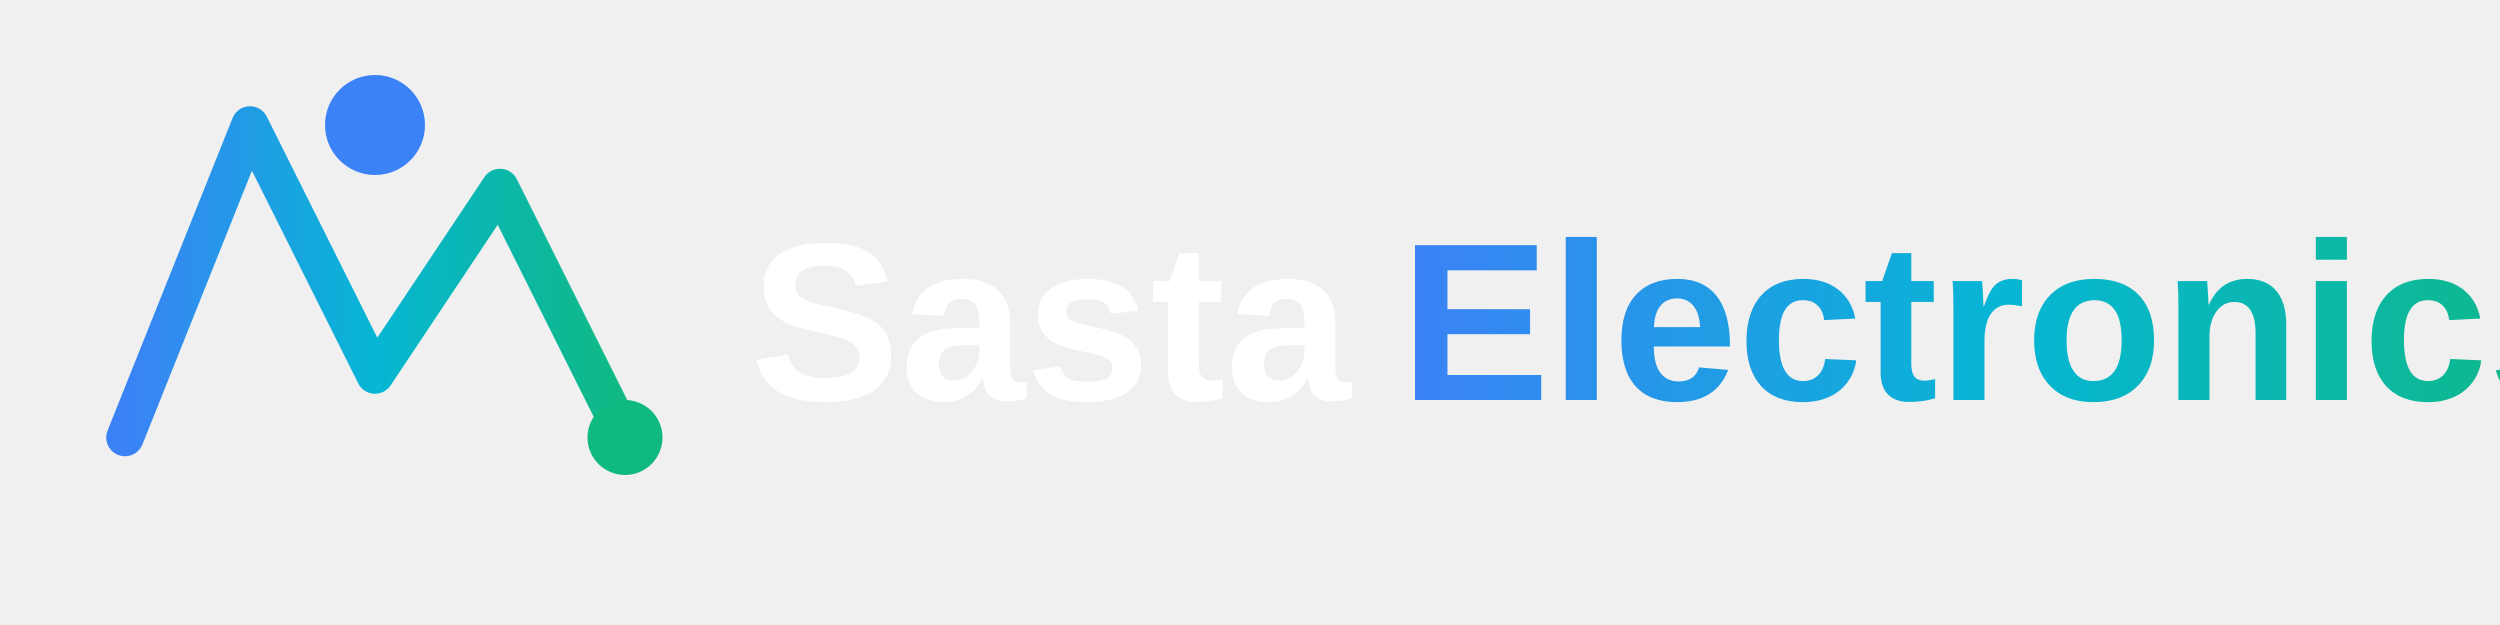
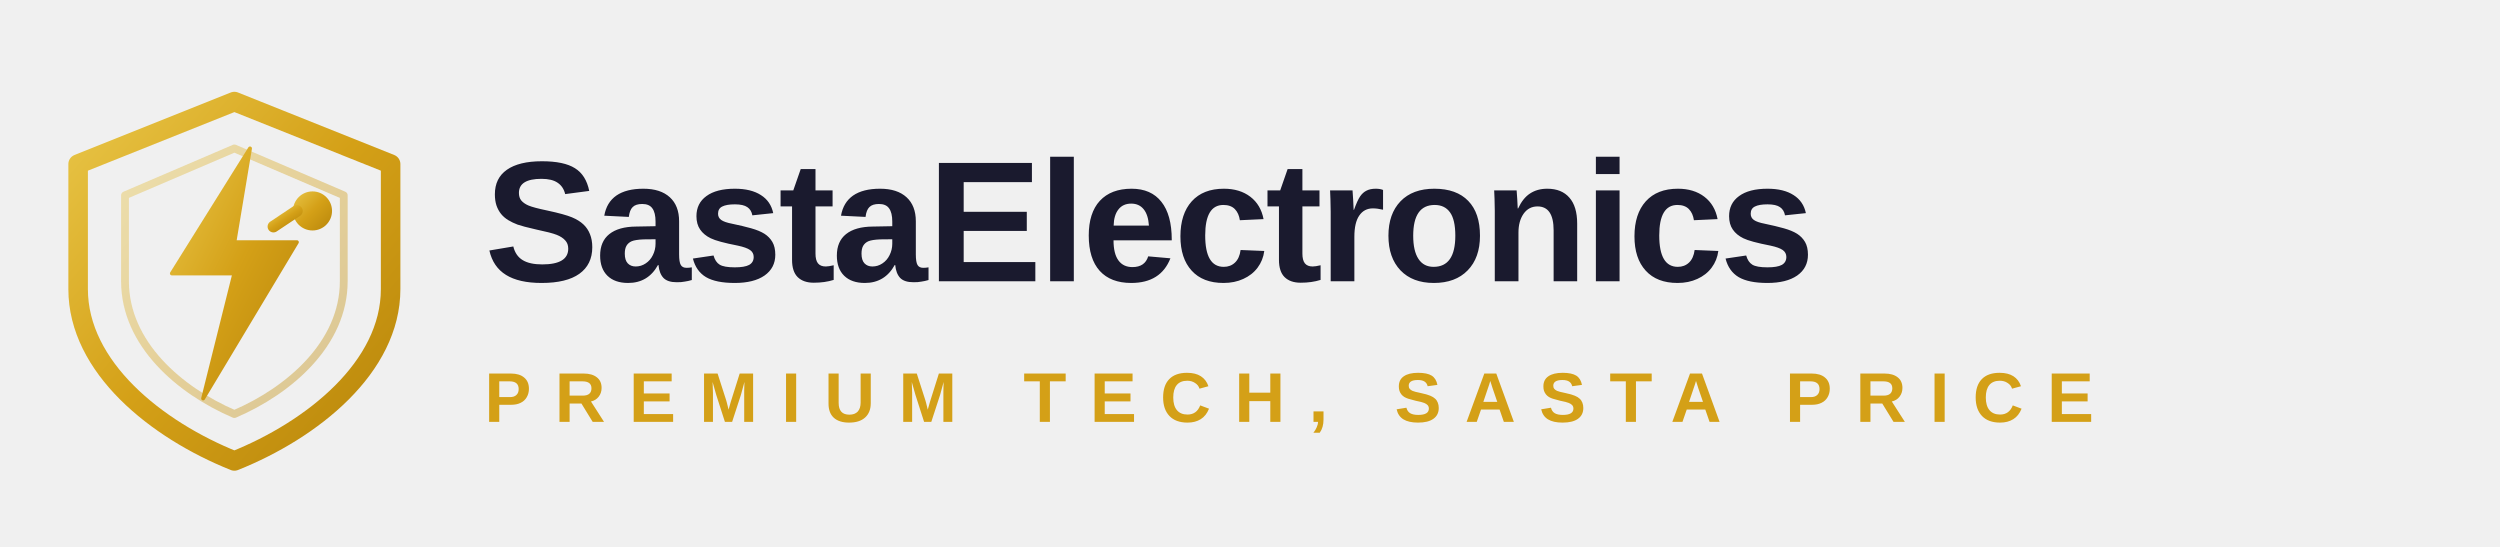
- <svg xmlns="http://www.w3.org/2000/svg" viewBox="0 0 200 50">
+ <svg xmlns="http://www.w3.org/2000/svg" viewBox="0 0 320 70">
  <defs>
-     <linearGradient id="logoGrad" x1="0%" y1="0%" x2="100%" y2="0%">
-       <stop offset="0%" style="stop-color:#3B82F6" />
-       <stop offset="50%" style="stop-color:#06B6D4" />
-       <stop offset="100%" style="stop-color:#10B981" />
+     <linearGradient id="goldGrad" x1="0%" y1="0%" x2="100%" y2="100%">
+       <stop offset="0%" style="stop-color:#E8C547" />
+       <stop offset="50%" style="stop-color:#D4A017" />
+       <stop offset="100%" style="stop-color:#B8860B" />
    </linearGradient>
  </defs>
-   <path d="M10 35 L20 10 L30 30 L40 15 L50 35" stroke="url(#logoGrad)" stroke-width="3" fill="none" stroke-linecap="round" stroke-linejoin="round" />
-   <circle cx="30" cy="10" r="4" fill="#3B82F6" />
-   <circle cx="50" cy="35" r="3" fill="#10B981" />
-   <text x="60" y="32" font-family="Arial, sans-serif" font-weight="700" font-size="18" fill="#ffffff">Sasta</text>
-   <text x="112" y="32" font-family="Arial, sans-serif" font-weight="700" font-size="18" fill="url(#logoGrad)">Electronics</text>
+   <g transform="translate(0, 5)">
+     <path d="M30 8 L50 16 L50 32 C50 42 40 50 30 54 C20 50 10 42 10 32 L10 16 Z" fill="none" stroke="url(#goldGrad)" stroke-width="2.5" stroke-linecap="round" stroke-linejoin="round" />
+     <path d="M30 14 L44 20 L44 31 C44 39 37 45 30 48 C23 45 16 39 16 31 L16 20 Z" fill="none" stroke="url(#goldGrad)" stroke-width="1" stroke-linecap="round" stroke-linejoin="round" opacity="0.4" />
+     <path d="M32 14 L22 30 L30 30 L26 46 L38 26 L30 26 Z" fill="url(#goldGrad)" stroke="url(#goldGrad)" stroke-width="0.5" stroke-linejoin="round" />
+     <circle cx="40" cy="22" r="2.5" fill="url(#goldGrad)" />
+     <line x1="38" y1="22" x2="35" y2="24" stroke="url(#goldGrad)" stroke-width="1.5" stroke-linecap="round" />
+   </g>
+   <text x="62" y="36" font-family="Arial, Helvetica, sans-serif" font-weight="900" font-size="22" fill="#1A1A2E" letter-spacing="-0.5">
+     Sasta<tspan font-weight="700" fill="#1A1A2E">Electronics</tspan>
+   </text>
+   <text x="62" y="54" font-family="Arial, Helvetica, sans-serif" font-weight="600" font-size="9" fill="#D4A017" letter-spacing="3">
+     PREMIUM TECH, SASTA PRICE
+   </text>
</svg>
